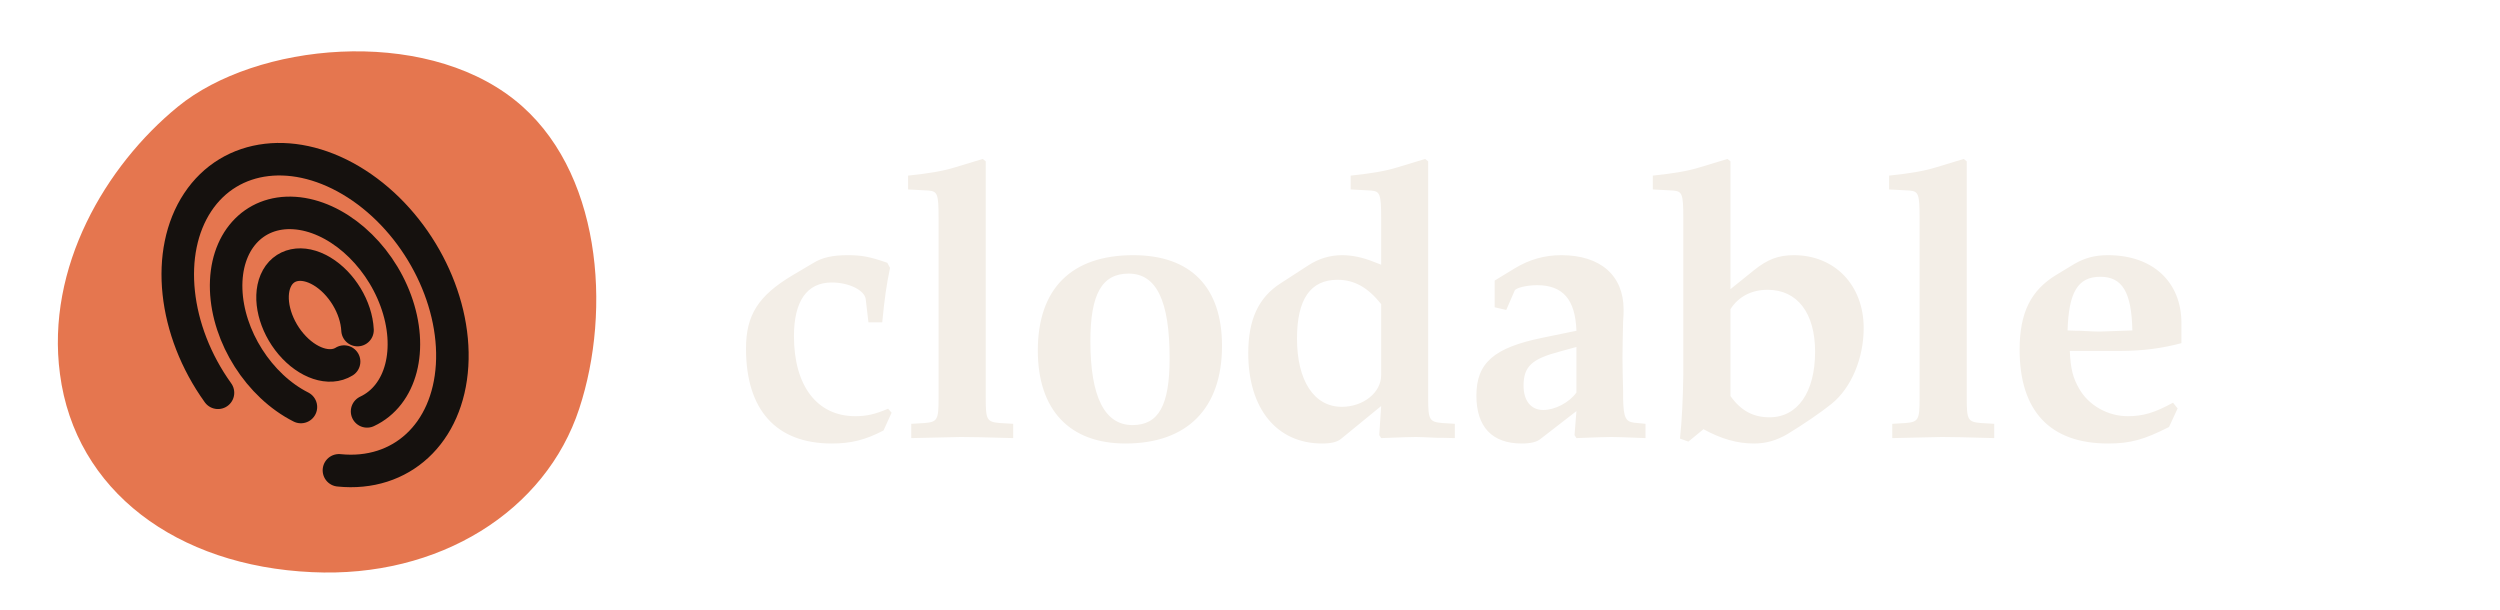
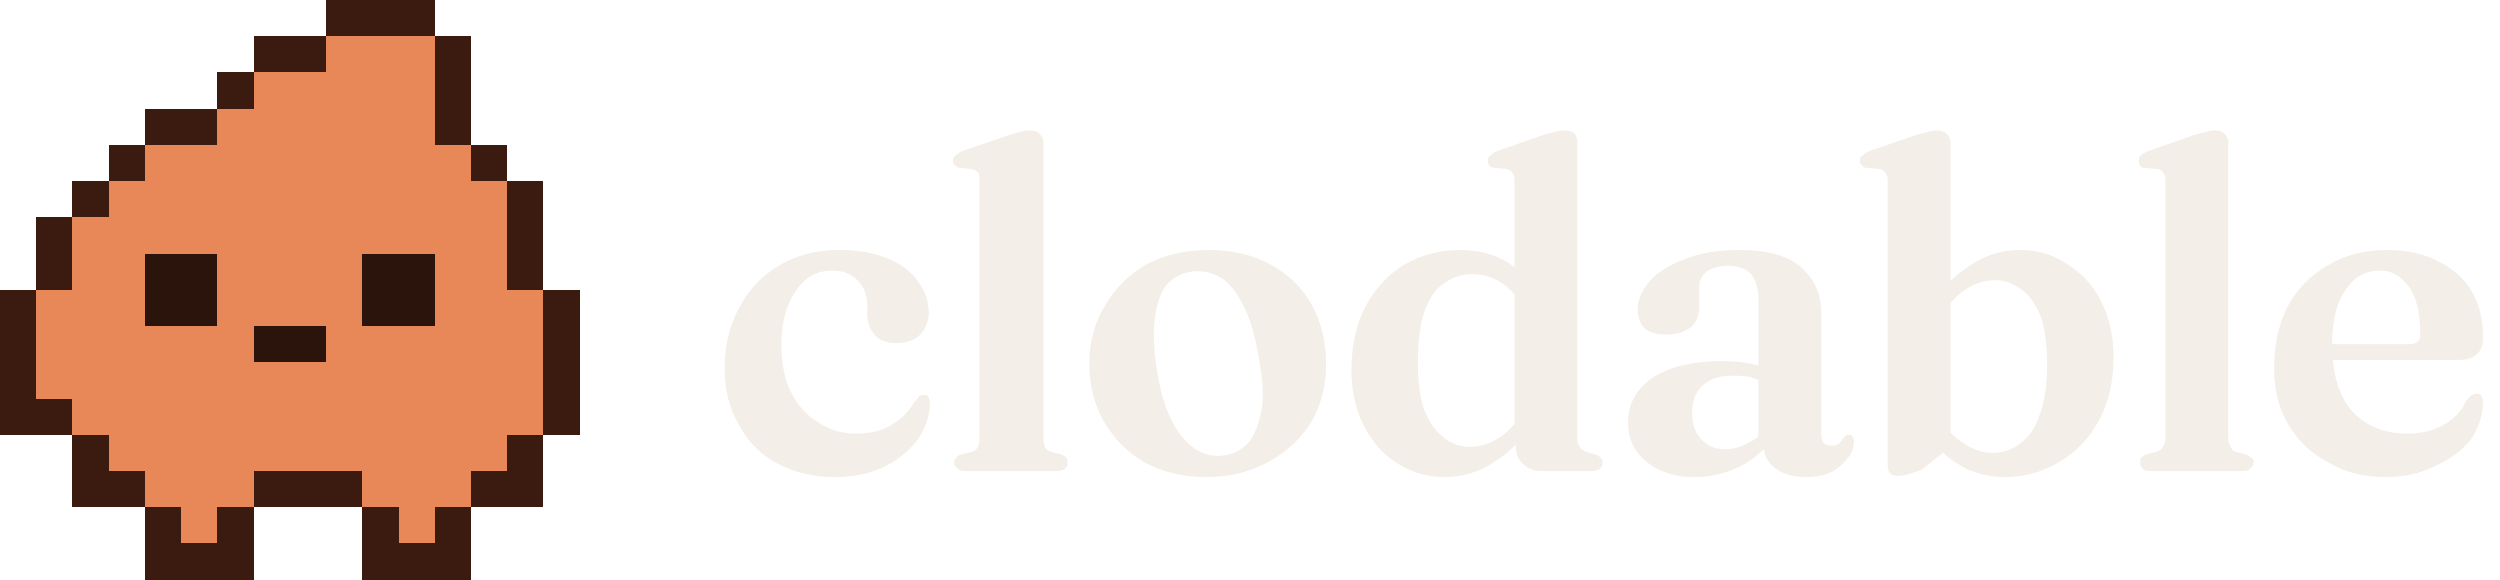
- <svg xmlns="http://www.w3.org/2000/svg" width="246" height="60" viewBox="0 0 246 60" role="img" aria-label="Clodable">
-   <g transform="translate(0 -2)">
-     <defs>
-       <clipPath id="clod-4">
-         <path d="M17.5 12.5C25.2 6.2 41.5 4.6 50.6 11.8c8.6 6.8 9.6 20.7 6.4 30.4-3.3 10.1-13.8 16.7-26.3 16.1C17.4 57.7 7.4 50.3 5.9 38.8 4.5 28.3 10.4 18.3 17.5 12.5z" />
-       </clipPath>
-     </defs>
-     <path d="M17.5 12.5C25.2 6.2 41.5 4.6 50.6 11.8c8.6 6.8 9.6 20.7 6.4 30.4-3.3 10.1-13.8 16.7-26.3 16.1C17.4 57.7 7.4 50.3 5.9 38.8 4.5 28.3 10.4 18.3 17.5 12.5z" fill="#E5764F" />
-     <g clip-path="url(#clod-4)" fill="none" stroke="#15110E" stroke-width="3.2" stroke-linecap="round">
-       <path d="M33.86 37.58A3.6 5.4 -32 1 1 35.18 34.48" />
-       <path d="M29.61 42.05A7.8 10.8 -32 1 1 36.12 42.48" />
-       <path d="M21.45 40.65A12.2 16.4 -32 1 1 33.35 48.28" />
-     </g>
+ <svg xmlns="http://www.w3.org/2000/svg" width="207" height="48" viewBox="0 0 207 48" role="img" aria-label="Clodable">
+   <g shape-rendering="crispEdges" transform="scale(3)">
+     <path fill="#3B1A10" d="M9 0h3v1h-3zM7 1h2v1h-2zM12 1h1v1h-1zM6 2h1v1h-1zM12 2h1v1h-1zM4 3h2v1h-2zM12 3h1v1h-1zM3 4h1v1h-1zM13 4h1v1h-1zM2 5h1v1h-1zM14 5h1v1h-1zM1 6h1v1h-1zM14 6h1v1h-1zM1 7h1v1h-1zM14 7h1v1h-1zM0 8h1v1h-1zM15 8h1v1h-1zM0 9h1v1h-1zM15 9h1v1h-1zM0 10h1v1h-1zM15 10h1v1h-1zM0 11h2v1h-2zM15 11h1v1h-1zM2 12h1v1h-1zM14 12h1v1h-1zM2 13h2v1h-2zM7 13h3v1h-3zM13 13h2v1h-2zM4 14h1v1h-1zM6 14h1v1h-1zM10 14h1v1h-1zM12 14h1v1h-1zM4 15h3v1h-3zM10 15h3v1h-3z" />
+     <path fill="#E88858" d="M9 1h3v1h-3zM7 2h5v1h-5zM6 3h6v1h-6zM4 4h9v1h-9zM3 5h11v1h-11zM2 6h12v1h-12zM2 7h2v1h-2zM6 7h4v1h-4zM12 7h2v1h-2zM1 8h3v1h-3zM6 8h4v1h-4zM12 8h3v1h-3zM1 9h6v1h-6zM9 9h6v1h-6zM1 10h14v1h-14zM2 11h13v1h-13zM3 12h11v1h-11zM4 13h3v1h-3zM10 13h3v1h-3zM5 14h1v1h-1zM11 14h1v1h-1z" />
+     <path fill="#2A140C" d="M4 7h2v1h-2zM10 7h2v1h-2zM4 8h2v1h-2zM10 8h2v1h-2zM7 9h2v1h-2z" />
  </g>
-   <text x="72" y="43" fill="#F3EEE7" font-family="Fraunces, 'Iowan Old Style', 'Palatino Linotype', Palatino, Georgia, serif" font-size="38" font-weight="600" letter-spacing="-0.5">clodable</text>
+   <path transform="translate(58.7 39)" fill="#F3EEE7" d="M18.2-13.1Q18.2-12.1 17.5-11.3Q16.8-10.6 15.5-10.6Q14.3-10.6 13.7-11.3Q13.1-12.0 13.1-13.1L13.1-13.8Q13.1-15.0 12.3-15.8Q11.5-16.6 10.2-16.6Q9.0-16.6 8.1-15.9Q7.1-15.1 6.6-13.8Q6.0-12.4 6.0-10.5Q6.0-8.1 6.8-6.5Q7.7-4.8 9.1-4.0Q10.4-3.1 12.2-3.1Q13.9-3.1 15.1-3.8Q16.3-4.5 17.0-5.7Q17.3-6.0 17.4-6.2Q17.6-6.3 17.8-6.3Q18.1-6.3 18.2-6.1Q18.3-5.8 18.3-5.5Q18.2-3.8 17.2-2.5Q16.1-1.1 14.4-0.3Q12.7 0.5 10.4 0.5Q7.8 0.5 5.7-0.6Q3.6-1.7 2.5-3.8Q1.3-5.8 1.3-8.5Q1.3-11.3 2.5-13.5Q3.6-15.7 5.8-17.0Q7.9-18.3 10.8-18.3Q13.1-18.3 14.8-17.6Q16.5-16.9 17.3-15.7Q18.2-14.5 18.2-13.1ZM27.7-27.2L27.7-2.8Q27.7-2.3 27.8-2.0Q28.0-1.7 28.3-1.6L29.1-1.4Q29.4-1.3 29.6-1.1Q29.7-1.0 29.7-0.7Q29.7-0.4 29.5-0.2Q29.3 0 28.8 0L21.3 0Q20.8 0 20.6-0.2Q20.3-0.4 20.3-0.7Q20.3-1.0 20.5-1.1Q20.6-1.3 21.0-1.4L21.8-1.6Q22.1-1.7 22.3-2.0Q22.4-2.3 22.4-2.8L22.4-24.1Q22.4-24.5 22.3-24.7Q22.1-24.9 21.8-25.0L20.8-25.1Q20.5-25.1 20.4-25.3Q20.2-25.4 20.2-25.7Q20.2-26.0 20.4-26.1Q20.6-26.3 21.0-26.5L24.8-27.8Q25.5-28.0 25.8-28.1Q26.2-28.2 26.5-28.2Q27.1-28.2 27.4-27.9Q27.7-27.6 27.7-27.2ZM41.4-18.3Q44.3-18.3 46.5-17.1Q48.7-15.9 49.9-13.8Q51.1-11.6 51.1-8.9Q51.1-6.2 49.9-4.1Q48.6-2.0 46.4-0.8Q44.1 0.5 41.2 0.5Q38.3 0.5 36.1-0.7Q34.0-1.9 32.7-4.1Q31.5-6.2 31.5-8.9Q31.5-11.6 32.8-13.7Q34.0-15.8 36.2-17.1Q38.5-18.3 41.4-18.3ZM42.7-1.3Q44.0-1.5 44.8-2.5Q45.5-3.5 45.8-5.3Q46.0-7.0 45.5-9.5Q45.1-12.0 44.3-13.6Q43.5-15.3 42.4-16.0Q41.2-16.7 39.9-16.5Q38.6-16.3 37.8-15.3Q37.1-14.3 36.9-12.5Q36.7-10.8 37.1-8.3Q37.5-5.8 38.3-4.2Q39.1-2.6 40.3-1.8Q41.4-1.1 42.7-1.3ZM66.8-2.1L66.8-3.1L66.7-3.2L66.7-24.1Q66.7-24.5 66.5-24.7Q66.4-24.9 66.1-25.0L65.1-25.1Q64.8-25.1 64.6-25.3Q64.5-25.4 64.5-25.7Q64.5-26.0 64.7-26.1Q64.8-26.3 65.3-26.5L69.0-27.8Q69.7-28.0 70.1-28.1Q70.5-28.2 70.9-28.2Q71.4-28.2 71.7-27.9Q71.9-27.6 71.9-27.2L71.9-2.8Q71.9-2.3 72.1-2.0Q72.3-1.7 72.6-1.6L73.3-1.4Q73.7-1.3 73.8-1.1Q74.0-1.0 74.0-0.7Q74.0-0.4 73.8-0.2Q73.5 0 73.1 0L68.9 0Q68.0 0 67.4-0.6Q66.8-1.1 66.8-2.1ZM53.2-8.4Q53.2-11.4 54.4-13.7Q55.6-15.9 57.6-17.1Q59.7-18.3 62.2-18.3Q64.4-18.3 66.1-17.3Q67.8-16.2 68.8-14.3L67.7-13.3Q66.8-14.8 65.6-15.6Q64.5-16.3 63.2-16.3Q61.9-16.3 60.8-15.5Q59.8-14.8 59.2-13.1Q58.7-11.5 58.7-9.0Q58.7-6.6 59.2-5.1Q59.8-3.6 60.8-2.8Q61.8-2.0 63.0-2.0Q64.3-2.0 65.5-2.8Q66.7-3.6 67.7-5.3L68.5-4.3Q67.0-2.0 65.1-0.8Q63.2 0.5 60.9 0.5Q58.7 0.5 56.9-0.7Q55.2-1.8 54.2-3.8Q53.2-5.8 53.2-8.4ZM87.3-2.3L87.3-2.7L86.9-2.8L86.9-14.2Q86.9-15.5 86.3-16.3Q85.6-17.0 84.4-17.0Q83.3-17.0 82.6-16.5Q82.0-16.0 82.0-15.3L82.0-13.7Q82.0-12.5 81.3-11.9Q80.5-11.3 79.2-11.3Q78.1-11.3 77.5-11.8Q76.9-12.4 76.9-13.4Q76.9-14.5 77.8-15.6Q78.8-16.8 80.7-17.5Q82.6-18.3 85.3-18.3Q88.8-18.3 90.4-16.9Q92.1-15.4 92.1-13.1L92.1-3.2Q92.1-2.6 92.3-2.3Q92.6-2.1 93.0-2.1Q93.4-2.1 93.6-2.3Q93.8-2.5 93.9-2.7Q94.0-2.8 94.1-2.9Q94.2-3.0 94.4-3.0Q94.6-3.0 94.7-2.8Q94.8-2.7 94.8-2.4Q94.8-1.8 94.4-1.2Q93.9-0.5 93.1-0.0Q92.2 0.5 90.9 0.5Q89.2 0.5 88.2-0.3Q87.3-1.0 87.3-2.3ZM76.1-4.0Q76.1-6.3 78.1-7.7Q80.2-9.1 84.0-9.1Q85.2-9.1 86.2-8.9Q87.1-8.7 87.9-8.4L87.5-7.3Q86.8-7.6 86.2-7.8Q85.5-7.9 84.7-7.9Q83.2-7.9 82.3-7.1Q81.4-6.3 81.4-4.8Q81.4-3.4 82.2-2.6Q82.9-1.8 84.1-1.8Q85.1-1.8 86.0-2.3Q86.9-2.7 87.6-3.6L88.0-2.6Q86.9-1.1 85.2-0.3Q83.5 0.5 81.6 0.5Q79.1 0.5 77.6-0.8Q76.1-2.0 76.1-4.0ZM102.8-27.2L102.8-2.0L100.4-0.1Q99.5 0.2 99.2 0.3Q98.8 0.4 98.4 0.4Q98.0 0.4 97.8 0.2Q97.6-0.0 97.6-0.5L97.6-24.1Q97.6-24.5 97.4-24.7Q97.3-24.9 97.0-25.0L95.9-25.1Q95.6-25.1 95.5-25.3Q95.3-25.4 95.3-25.7Q95.3-26.0 95.5-26.1Q95.7-26.3 96.1-26.5L99.9-27.8Q100.6-28.0 101.0-28.1Q101.4-28.2 101.7-28.2Q102.2-28.2 102.5-27.9Q102.8-27.6 102.8-27.2ZM101.8-12.5L101.0-13.5Q102.5-15.8 104.4-17.0Q106.3-18.3 108.6-18.3Q110.8-18.3 112.5-17.1Q114.3-16.0 115.3-14.0Q116.3-12.0 116.3-9.4Q116.3-6.4 115.1-4.2Q113.9-2.0 111.9-0.8Q109.8 0.5 107.3 0.5Q105.1 0.5 103.4-0.6Q101.7-1.6 100.7-3.5L101.8-4.5Q102.7-3.0 103.9-2.3Q105.0-1.5 106.3-1.5Q107.6-1.5 108.6-2.3Q109.7-3.1 110.2-4.7Q110.8-6.3 110.8-8.8Q110.8-11.2 110.3-12.7Q109.7-14.3 108.7-15.0Q107.7-15.8 106.5-15.8Q105.2-15.8 104.0-15.0Q102.8-14.2 101.8-12.5ZM125.8-27.2L125.8-2.8Q125.8-2.3 126.0-2.0Q126.1-1.7 126.4-1.6L127.2-1.4Q127.5-1.3 127.7-1.1Q127.9-1.0 127.9-0.7Q127.9-0.4 127.6-0.2Q127.4 0 126.9 0L119.4 0Q118.9 0 118.7-0.2Q118.5-0.4 118.5-0.7Q118.5-1.0 118.6-1.1Q118.8-1.3 119.1-1.4L119.9-1.6Q120.2-1.7 120.4-2.0Q120.6-2.3 120.6-2.8L120.6-24.1Q120.6-24.5 120.4-24.7Q120.3-24.9 120.0-25.0L118.9-25.1Q118.6-25.1 118.5-25.3Q118.4-25.4 118.4-25.7Q118.4-26.0 118.5-26.1Q118.7-26.3 119.2-26.5L122.9-27.8Q123.6-28.0 124.0-28.1Q124.4-28.2 124.7-28.2Q125.2-28.2 125.5-27.9Q125.8-27.6 125.8-27.2ZM146.9-11.1Q146.9-10.1 146.4-9.7Q145.9-9.2 144.9-9.2L133.1-9.2L133.1-10.5L140.8-10.5Q141.7-10.5 141.7-11.3Q141.7-13.9 140.8-15.2Q139.8-16.6 138.4-16.6Q137.2-16.6 136.3-15.9Q135.4-15.1 134.9-13.8Q134.4-12.4 134.4-10.5Q134.4-6.8 136.1-4.9Q137.8-3.1 140.6-3.1Q142.3-3.1 143.6-3.8Q144.9-4.5 145.5-5.8Q145.8-6.2 146.0-6.3Q146.2-6.4 146.4-6.4Q146.7-6.4 146.8-6.1Q146.9-5.9 146.9-5.5Q146.8-3.9 145.8-2.5Q144.7-1.2 142.9-0.4Q141.1 0.5 138.8 0.5Q136.1 0.5 134.1-0.7Q132.0-1.8 130.8-3.8Q129.6-5.8 129.6-8.5Q129.6-11.4 130.7-13.6Q131.9-15.8 134.0-17.0Q136.1-18.3 139.0-18.3Q141.5-18.3 143.3-17.3Q145.1-16.4 146.0-14.8Q146.9-13.2 146.9-11.1Z" />
</svg>
